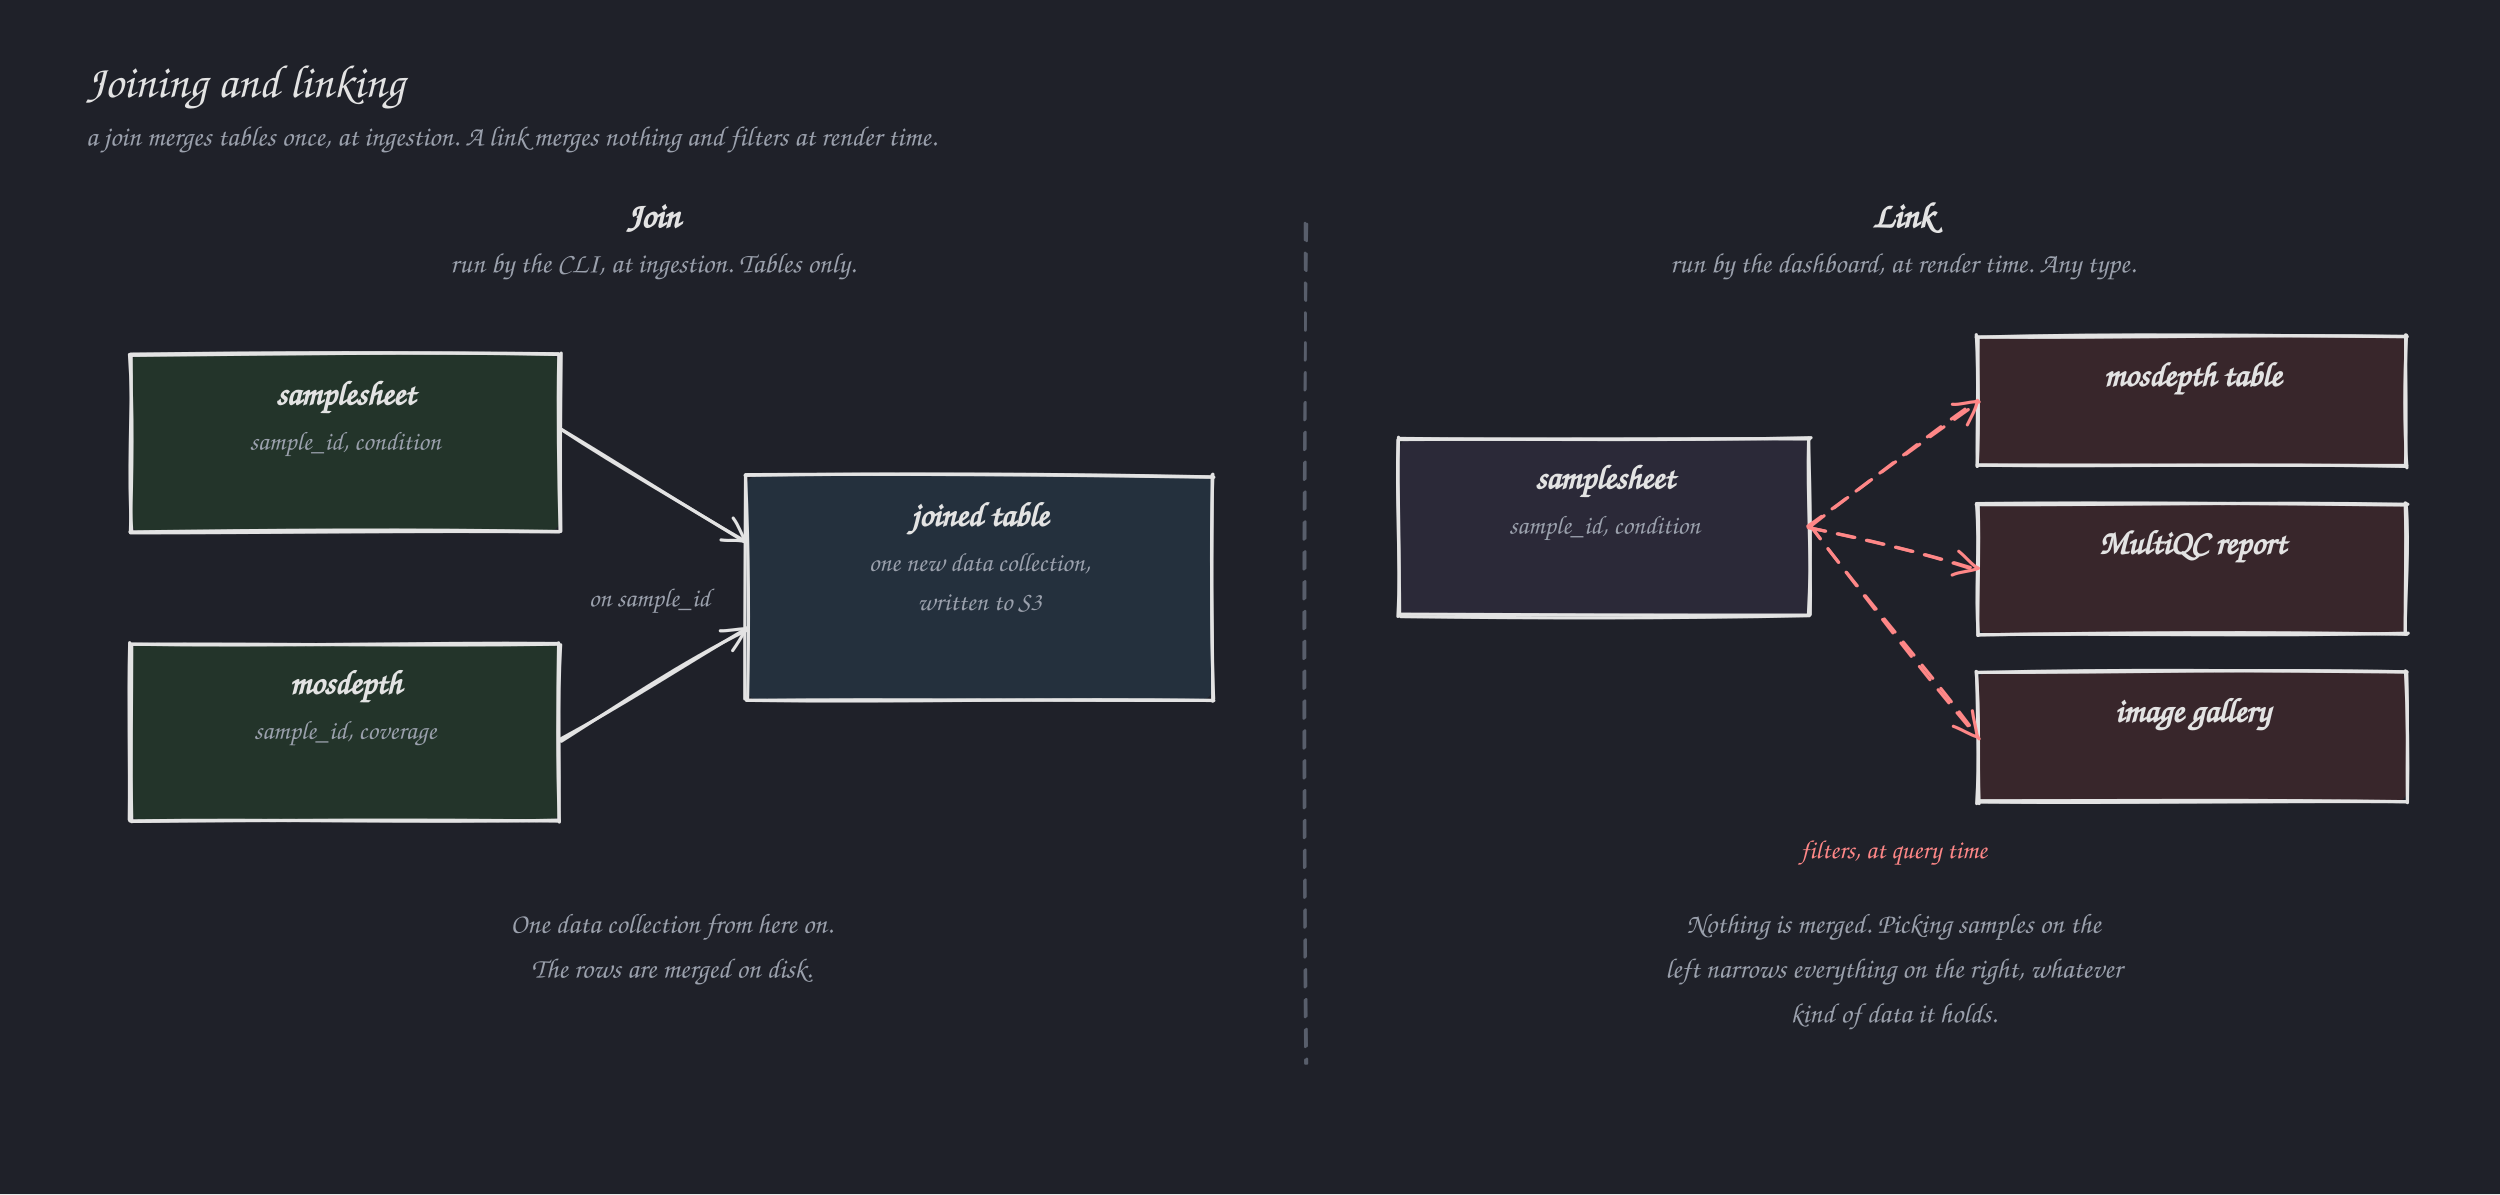
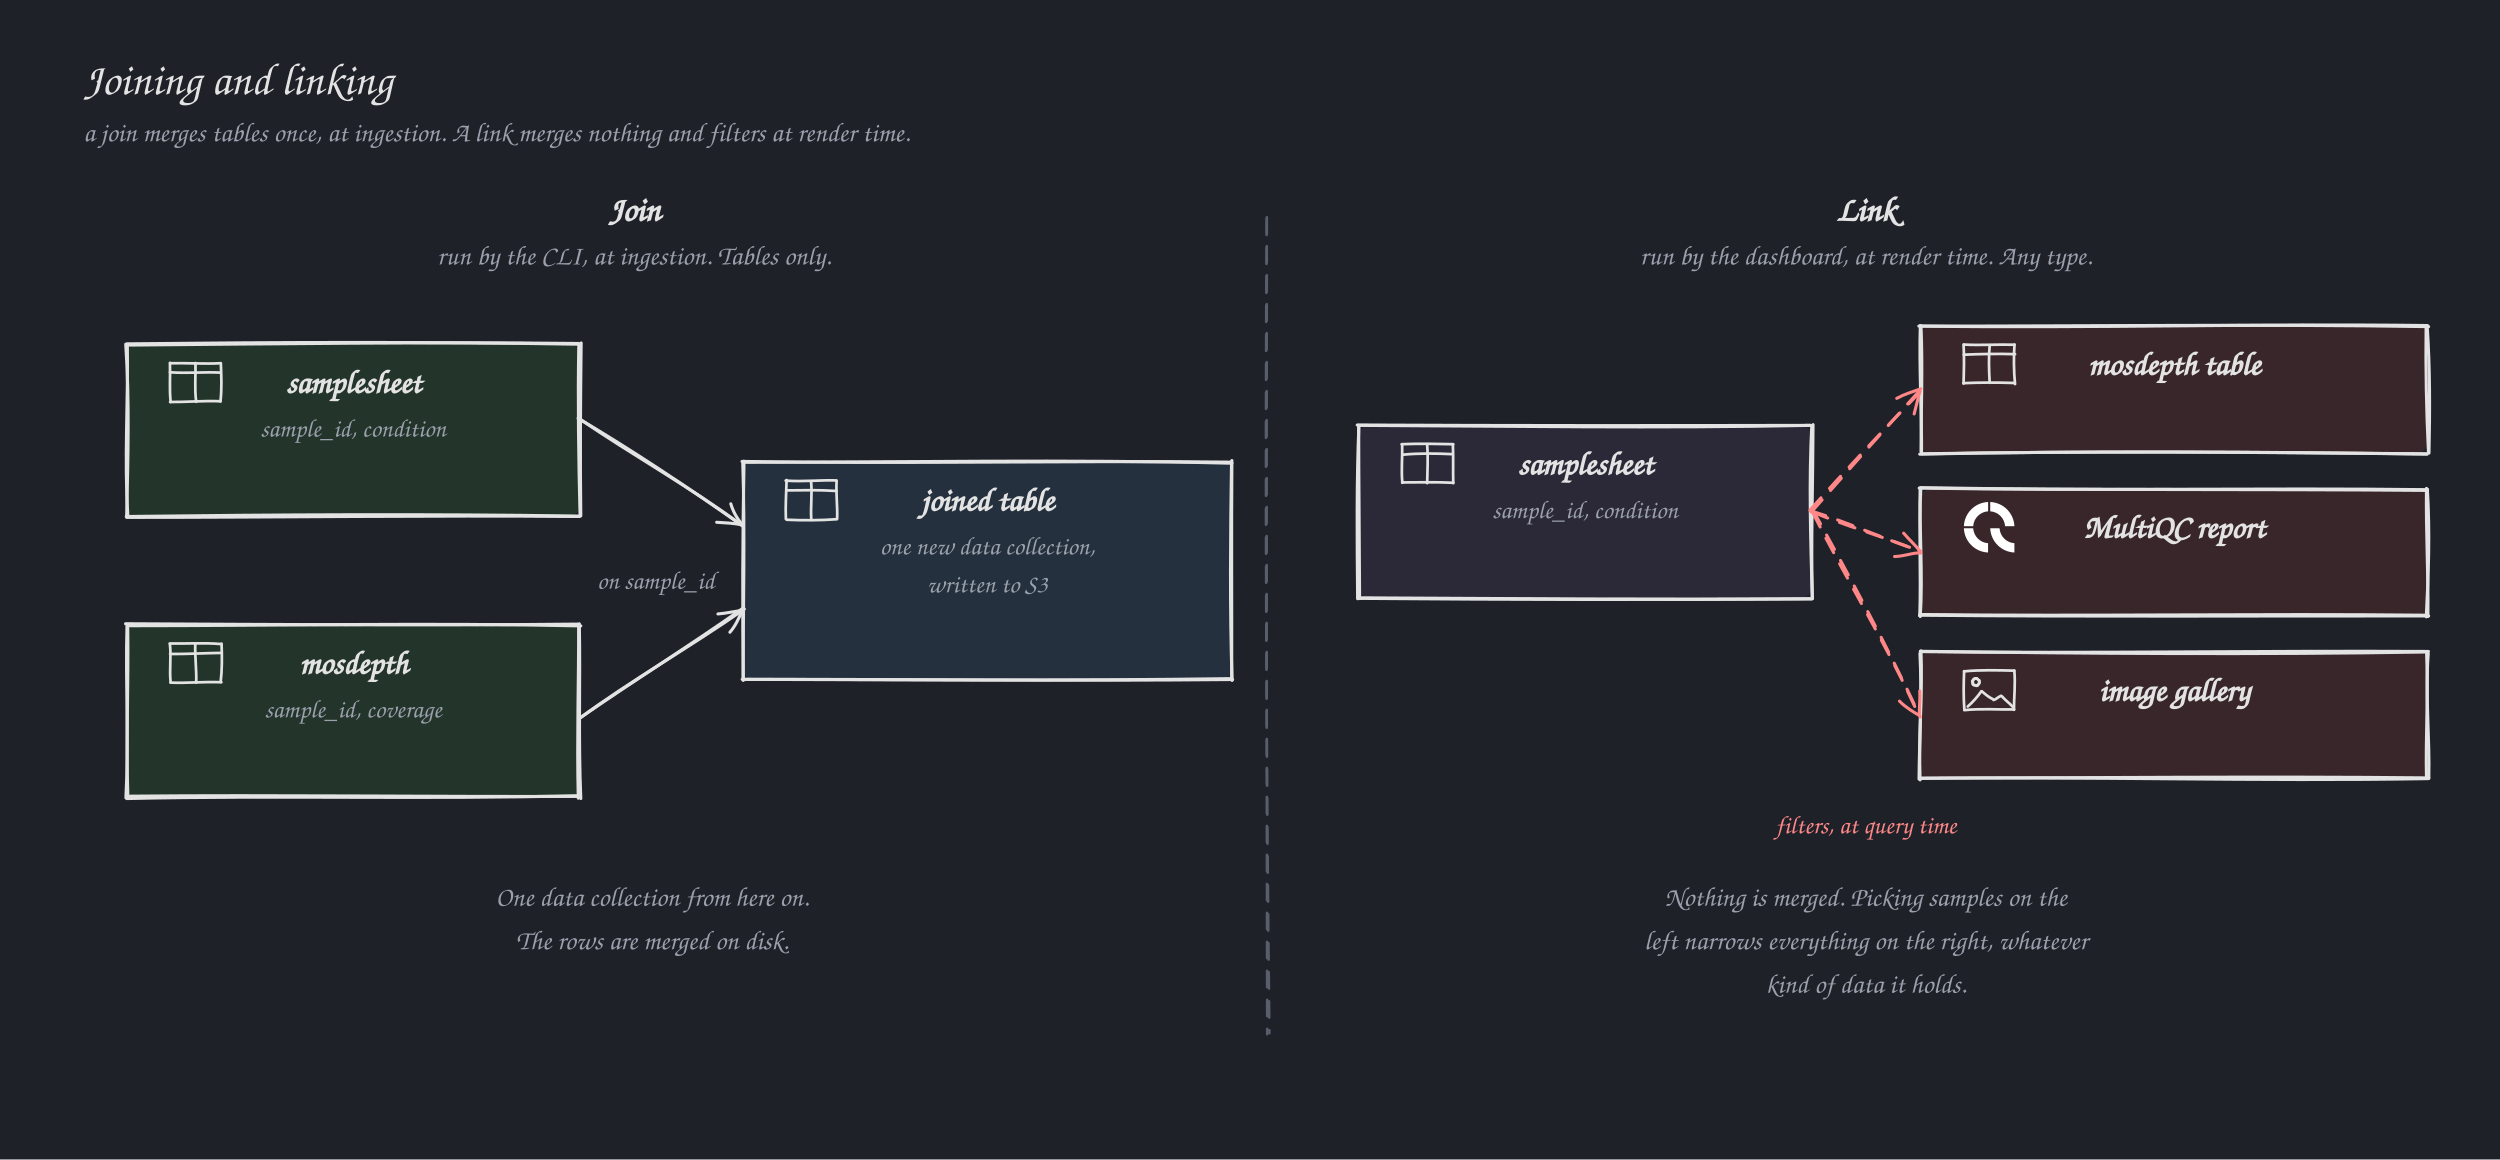
- <svg xmlns="http://www.w3.org/2000/svg" width="1340" height="640" viewBox="0 0 1340 640">
-   <rect width="1340" height="640" fill="#1f2129" />
+ <svg xmlns="http://www.w3.org/2000/svg" width="1380" height="640" viewBox="0 0 1380 640">
+   <rect width="1380" height="640" fill="#1f2129" />
  <text x="46.0" y="52.0" font-family="Virgil, Virgil GS, Excalifont, Comic Sans MS, Bradley Hand, cursive" font-size="25" fill="#e3e3e3" text-anchor="start" font-weight="normal">Joining and linking</text>
  <text x="46.0" y="78.0" font-family="Virgil, Virgil GS, Excalifont, Comic Sans MS, Bradley Hand, cursive" font-size="15" fill="#9aa0ac" text-anchor="start" font-weight="normal">a join merges tables once, at ingestion. A link merges nothing and filters at render time.</text>
  <text x="350.0" y="122.0" font-family="Virgil, Virgil GS, Excalifont, Comic Sans MS, Bradley Hand, cursive" font-size="19" fill="#e3e3e3" text-anchor="middle" font-weight="bold">Join</text>
  <text x="350.0" y="146.0" font-family="Virgil, Virgil GS, Excalifont, Comic Sans MS, Bradley Hand, cursive" font-size="15" fill="#9aa0ac" text-anchor="middle" font-weight="normal">run by the CLI, at ingestion. Tables only.</text>
-   <rect x="70.0" y="190.0" width="230.0" height="95.0" rx="6" fill="#23342a" />
-   <path d="M70.1,189.8 C146.1,188.9 223.8,188.6 299.3,190.0" fill="none" stroke="#e3e3e3" stroke-width="1.7" stroke-linecap="round" />
-   <path d="M69.9,190.5 C145.2,189.8 222.0,188.7 299.4,189.6" fill="none" stroke="#e3e3e3" stroke-width="1.7" stroke-linecap="round" />
-   <path d="M300.8,189.3 C300.4,223.1 300.2,253.0 300.6,284.7" fill="none" stroke="#e3e3e3" stroke-width="1.7" stroke-linecap="round" />
-   <path d="M299.5,190.1 C298.9,220.4 299.4,254.3 300.2,284.8" fill="none" stroke="#e3e3e3" stroke-width="1.7" stroke-linecap="round" />
-   <path d="M300.3,284.9 C223.5,283.6 145.3,284.1 69.7,285.1" fill="none" stroke="#e3e3e3" stroke-width="1.7" stroke-linecap="round" />
-   <path d="M299.6,285.1 C223.2,284.4 147.6,285.6 70.0,285.6" fill="none" stroke="#e3e3e3" stroke-width="1.7" stroke-linecap="round" />
+   <rect x="70.0" y="190.0" width="250.0" height="95.0" rx="6" fill="#23342a" />
+   <path d="M70.1,189.8 C152.8,188.9 237.1,188.6 319.3,190.0" fill="none" stroke="#e3e3e3" stroke-width="1.7" stroke-linecap="round" />
+   <path d="M69.9,190.5 C151.9,189.8 235.3,188.7 319.4,189.6" fill="none" stroke="#e3e3e3" stroke-width="1.7" stroke-linecap="round" />
+   <path d="M320.8,189.3 C320.4,223.1 320.2,253.0 320.6,284.7" fill="none" stroke="#e3e3e3" stroke-width="1.7" stroke-linecap="round" />
+   <path d="M319.5,190.1 C318.9,220.4 319.4,254.3 320.2,284.8" fill="none" stroke="#e3e3e3" stroke-width="1.7" stroke-linecap="round" />
+   <path d="M320.3,284.9 C236.8,283.6 151.9,284.1 69.7,285.1" fill="none" stroke="#e3e3e3" stroke-width="1.7" stroke-linecap="round" />
+   <path d="M319.6,285.1 C236.5,284.4 154.3,285.6 70.0,285.6" fill="none" stroke="#e3e3e3" stroke-width="1.7" stroke-linecap="round" />
  <path d="M69.9,285.4 C70.7,252.7 71.5,220.4 69.4,190.0" fill="none" stroke="#e3e3e3" stroke-width="1.7" stroke-linecap="round" />
  <path d="M70.6,284.7 C68.5,253.9 70.8,221.9 70.3,190.2" fill="none" stroke="#e3e3e3" stroke-width="1.7" stroke-linecap="round" />
-   <text x="185.0" y="217.0" font-family="Virgil, Virgil GS, Excalifont, Comic Sans MS, Bradley Hand, cursive" font-size="18" fill="#e3e3e3" text-anchor="middle" font-weight="bold">samplesheet</text>
-   <text x="185.0" y="241.0" font-family="Virgil, Virgil GS, Excalifont, Comic Sans MS, Bradley Hand, cursive" font-size="14" fill="#9aa0ac" text-anchor="middle" font-weight="normal">sample_id, condition</text>
-   <rect x="70.0" y="345.0" width="230.0" height="95.0" rx="6" fill="#23342a" />
-   <path d="M70.0,345.3 C146.9,344.9 224.4,346.4 299.3,345.3" fill="none" stroke="#e3e3e3" stroke-width="1.7" stroke-linecap="round" />
-   <path d="M69.8,345.3 C147.1,346.6 224.4,344.3 299.2,344.9" fill="none" stroke="#e3e3e3" stroke-width="1.7" stroke-linecap="round" />
-   <path d="M299.4,344.6 C298.9,375.4 298.6,409.2 299.8,440.6" fill="none" stroke="#e3e3e3" stroke-width="1.7" stroke-linecap="round" />
-   <path d="M300.5,345.6 C298.7,376.5 300.2,409.6 299.6,439.9" fill="none" stroke="#e3e3e3" stroke-width="1.7" stroke-linecap="round" />
-   <path d="M299.5,439.6 C222.9,441.2 148.1,438.9 69.6,440.0" fill="none" stroke="#e3e3e3" stroke-width="1.7" stroke-linecap="round" />
-   <path d="M299.8,440.1 C223.6,439.2 145.1,439.7 70.7,440.3" fill="none" stroke="#e3e3e3" stroke-width="1.7" stroke-linecap="round" />
-   <path d="M70.6,440.4 C70.0,408.7 70.6,375.2 70.6,345.5" fill="none" stroke="#e3e3e3" stroke-width="1.7" stroke-linecap="round" />
-   <path d="M69.3,439.3 C69.7,408.0 68.7,377.1 69.5,344.5" fill="none" stroke="#e3e3e3" stroke-width="1.7" stroke-linecap="round" />
-   <text x="185.0" y="372.0" font-family="Virgil, Virgil GS, Excalifont, Comic Sans MS, Bradley Hand, cursive" font-size="18" fill="#e3e3e3" text-anchor="middle" font-weight="bold">mosdepth</text>
-   <text x="185.0" y="396.0" font-family="Virgil, Virgil GS, Excalifont, Comic Sans MS, Bradley Hand, cursive" font-size="14" fill="#9aa0ac" text-anchor="middle" font-weight="normal">sample_id, coverage</text>
-   <rect x="400.0" y="255.0" width="250.0" height="120.0" rx="6" fill="#24303d" />
-   <path d="M399.4,254.8 C482.8,253.6 565.1,253.9 649.2,255.6" fill="none" stroke="#e3e3e3" stroke-width="1.7" stroke-linecap="round" />
-   <path d="M399.8,254.4 C483.7,253.9 565.9,254.5 650.6,255.8" fill="none" stroke="#e3e3e3" stroke-width="1.7" stroke-linecap="round" />
-   <path d="M649.7,254.6 C649.9,294.9 648.7,333.7 650.5,374.5" fill="none" stroke="#e3e3e3" stroke-width="1.7" stroke-linecap="round" />
-   <path d="M650.1,254.2 C648.5,296.4 650.1,333.9 650.0,375.8" fill="none" stroke="#e3e3e3" stroke-width="1.7" stroke-linecap="round" />
-   <path d="M649.5,375.4 C567.8,375.6 482.6,374.6 400.1,375.4" fill="none" stroke="#e3e3e3" stroke-width="1.7" stroke-linecap="round" />
-   <path d="M650.6,375.5 C566.1,374.1 484.3,376.6 400.5,375.4" fill="none" stroke="#e3e3e3" stroke-width="1.7" stroke-linecap="round" />
-   <path d="M399.2,374.6 C399.1,335.1 399.5,293.5 399.6,255.3" fill="none" stroke="#e3e3e3" stroke-width="1.7" stroke-linecap="round" />
-   <path d="M400.7,374.8 C401.5,334.8 401.4,296.6 399.6,254.6" fill="none" stroke="#e3e3e3" stroke-width="1.7" stroke-linecap="round" />
-   <text x="525.0" y="282.0" font-family="Virgil, Virgil GS, Excalifont, Comic Sans MS, Bradley Hand, cursive" font-size="18" fill="#e3e3e3" text-anchor="middle" font-weight="bold">joined table</text>
-   <text x="525.0" y="306.0" font-family="Virgil, Virgil GS, Excalifont, Comic Sans MS, Bradley Hand, cursive" font-size="14" fill="#9aa0ac" text-anchor="middle" font-weight="normal">one new data collection,</text>
-   <text x="525.0" y="327.0" font-family="Virgil, Virgil GS, Excalifont, Comic Sans MS, Bradley Hand, cursive" font-size="14" fill="#9aa0ac" text-anchor="middle" font-weight="normal">written to S3</text>
-   <path d="M300.7,230.0 C332.1,248.8 367.2,271.6 400.3,290.6" fill="none" stroke="#e3e3e3" stroke-width="1.7" stroke-linecap="round" />
-   <path d="M300.5,230.0 C331.7,250.6 368.3,271.1 399.4,290.6" fill="none" stroke="#e3e3e3" stroke-width="1.7" stroke-linecap="round" />
-   <path d="M399.9,290.4 C397.3,286.6 396.1,281.8 393.0,277.7" fill="none" stroke="#e3e3e3" stroke-width="1.7" stroke-linecap="round" />
-   <path d="M399.6,290.3 C394.6,289.1 391.5,290.1 386.5,289.4" fill="none" stroke="#e3e3e3" stroke-width="1.7" stroke-linecap="round" />
-   <path d="M300.9,397.3 C332.7,377.2 365.2,355.1 400.1,337.9" fill="none" stroke="#e3e3e3" stroke-width="1.7" stroke-linecap="round" />
-   <path d="M299.5,396.6 C333.1,378.5 368.0,355.8 399.5,337.2" fill="none" stroke="#e3e3e3" stroke-width="1.7" stroke-linecap="round" />
-   <path d="M399.9,337.0 C394.9,337.1 389.9,338.3 386.1,338.1" fill="none" stroke="#e3e3e3" stroke-width="1.7" stroke-linecap="round" />
-   <path d="M400.0,336.5 C397.4,341.8 395.2,345.1 392.7,348.7" fill="none" stroke="#e3e3e3" stroke-width="1.7" stroke-linecap="round" />
-   <text x="348.0" y="325.0" font-family="Virgil, Virgil GS, Excalifont, Comic Sans MS, Bradley Hand, cursive" font-size="14" fill="#9aa0ac" text-anchor="middle" font-weight="normal">on sample_id</text>
+   <path d="M94.0,200.5 C103.4,200.3 113.1,201.0 121.7,200.5" fill="none" stroke="#e3e3e3" stroke-width="1.5" stroke-linecap="round" />
+   <path d="M121.9,200.5 C122.2,208.1 122.5,214.2 121.7,221.6" fill="none" stroke="#e3e3e3" stroke-width="1.5" stroke-linecap="round" />
+   <path d="M121.7,221.5 C112.2,221.1 102.7,222.0 93.9,221.9" fill="none" stroke="#e3e3e3" stroke-width="1.5" stroke-linecap="round" />
+   <path d="M94.2,221.9 C93.4,214.5 94.1,208.0 93.8,200.3" fill="none" stroke="#e3e3e3" stroke-width="1.5" stroke-linecap="round" />
+   <path d="M93.8,205.5 C103.1,206.2 113.3,205.2 121.8,205.7" fill="none" stroke="#e3e3e3" stroke-width="1.5" stroke-linecap="round" />
+   <path d="M107.9,200.4 C108.1,207.1 107.3,214.4 108.3,221.8" fill="none" stroke="#e3e3e3" stroke-width="1.5" stroke-linecap="round" />
+   <text x="195.0" y="217.0" font-family="Virgil, Virgil GS, Excalifont, Comic Sans MS, Bradley Hand, cursive" font-size="18" fill="#e3e3e3" text-anchor="middle" font-weight="bold">samplesheet</text>
+   <text x="195.0" y="241.0" font-family="Virgil, Virgil GS, Excalifont, Comic Sans MS, Bradley Hand, cursive" font-size="14" fill="#9aa0ac" text-anchor="middle" font-weight="normal">sample_id, condition</text>
+   <rect x="70.0" y="345.0" width="250.0" height="95.0" rx="6" fill="#23342a" />
+   <path d="M70.6,345.4 C153.4,345.4 237.2,343.6 320.6,345.5" fill="none" stroke="#e3e3e3" stroke-width="1.7" stroke-linecap="round" />
+   <path d="M69.3,344.3 C153.0,344.7 235.4,345.4 319.5,344.5" fill="none" stroke="#e3e3e3" stroke-width="1.7" stroke-linecap="round" />
+   <path d="M319.4,344.8 C319.5,375.2 318.4,407.2 319.2,440.6" fill="none" stroke="#e3e3e3" stroke-width="1.7" stroke-linecap="round" />
+   <path d="M319.8,344.4 C320.4,375.5 319.2,407.8 320.6,440.8" fill="none" stroke="#e3e3e3" stroke-width="1.7" stroke-linecap="round" />
+   <path d="M319.7,439.6 C236.6,439.9 152.0,438.7 70.5,439.5" fill="none" stroke="#e3e3e3" stroke-width="1.7" stroke-linecap="round" />
+   <path d="M320.1,439.2 C235.1,441.4 153.4,438.9 70.0,440.8" fill="none" stroke="#e3e3e3" stroke-width="1.7" stroke-linecap="round" />
+   <path d="M69.5,440.4 C71.2,409.0 69.2,376.2 70.1,345.4" fill="none" stroke="#e3e3e3" stroke-width="1.7" stroke-linecap="round" />
+   <path d="M70.6,440.5 C69.5,407.4 71.0,378.2 70.5,345.4" fill="none" stroke="#e3e3e3" stroke-width="1.7" stroke-linecap="round" />
+   <path d="M93.7,355.2 C103.0,355.4 112.5,354.7 121.8,355.5" fill="none" stroke="#e3e3e3" stroke-width="1.5" stroke-linecap="round" />
+   <path d="M122.3,355.3 C122.6,362.4 122.6,370.2 121.8,376.4" fill="none" stroke="#e3e3e3" stroke-width="1.5" stroke-linecap="round" />
+   <path d="M122.2,376.6 C112.2,376.2 103.5,377.2 94.1,376.8" fill="none" stroke="#e3e3e3" stroke-width="1.5" stroke-linecap="round" />
+   <path d="M94.2,376.6 C93.4,369.8 94.6,362.8 93.8,355.6" fill="none" stroke="#e3e3e3" stroke-width="1.5" stroke-linecap="round" />
+   <path d="M93.9,361.0 C103.1,361.1 113.3,360.5 122.2,360.4" fill="none" stroke="#e3e3e3" stroke-width="1.5" stroke-linecap="round" />
+   <path d="M107.8,355.6 C107.5,362.0 108.6,370.0 108.3,376.8" fill="none" stroke="#e3e3e3" stroke-width="1.5" stroke-linecap="round" />
+   <text x="195.0" y="372.0" font-family="Virgil, Virgil GS, Excalifont, Comic Sans MS, Bradley Hand, cursive" font-size="18" fill="#e3e3e3" text-anchor="middle" font-weight="bold">mosdepth</text>
+   <text x="195.0" y="396.0" font-family="Virgil, Virgil GS, Excalifont, Comic Sans MS, Bradley Hand, cursive" font-size="14" fill="#9aa0ac" text-anchor="middle" font-weight="normal">sample_id, coverage</text>
+   <rect x="410.0" y="255.0" width="270.0" height="120.0" rx="6" fill="#24303d" />
+   <path d="M410.8,255.2 C499.5,255.2 588.8,253.4 680.0,255.7" fill="none" stroke="#e3e3e3" stroke-width="1.7" stroke-linecap="round" />
+   <path d="M409.6,254.7 C499.8,256.2 591.0,254.1 679.6,255.1" fill="none" stroke="#e3e3e3" stroke-width="1.7" stroke-linecap="round" />
+   <path d="M679.8,254.9 C679.2,294.7 678.8,336.3 680.1,375.6" fill="none" stroke="#e3e3e3" stroke-width="1.7" stroke-linecap="round" />
+   <path d="M680.0,254.2 C679.7,296.3 680.0,335.1 679.9,374.5" fill="none" stroke="#e3e3e3" stroke-width="1.7" stroke-linecap="round" />
+   <path d="M680.4,375.1 C588.4,376.0 499.0,374.9 409.7,375.0" fill="none" stroke="#e3e3e3" stroke-width="1.7" stroke-linecap="round" />
+   <path d="M679.6,374.6 C590.2,375.9 498.7,375.2 410.4,375.0" fill="none" stroke="#e3e3e3" stroke-width="1.7" stroke-linecap="round" />
+   <path d="M410.2,375.0 C410.2,335.8 411.3,294.8 410.0,255.3" fill="none" stroke="#e3e3e3" stroke-width="1.7" stroke-linecap="round" />
+   <path d="M410.3,375.6 C409.8,335.1 409.9,296.4 410.7,254.6" fill="none" stroke="#e3e3e3" stroke-width="1.7" stroke-linecap="round" />
+   <path d="M433.7,265.3 C443.4,266.0 453.1,264.9 461.7,265.2" fill="none" stroke="#e3e3e3" stroke-width="1.5" stroke-linecap="round" />
+   <path d="M461.8,265.5 C461.4,272.7 462.4,280.1 462.1,286.4" fill="none" stroke="#e3e3e3" stroke-width="1.5" stroke-linecap="round" />
+   <path d="M461.9,286.6 C453.2,287.3 442.9,287.3 434.3,286.9" fill="none" stroke="#e3e3e3" stroke-width="1.5" stroke-linecap="round" />
+   <path d="M433.8,286.5 C433.5,279.5 434.0,272.2 434.2,265.0" fill="none" stroke="#e3e3e3" stroke-width="1.5" stroke-linecap="round" />
+   <path d="M434.1,270.7 C443.4,270.6 452.0,270.4 461.7,271.0" fill="none" stroke="#e3e3e3" stroke-width="1.5" stroke-linecap="round" />
+   <path d="M447.7,265.6 C448.4,273.1 447.4,279.2 447.8,286.4" fill="none" stroke="#e3e3e3" stroke-width="1.5" stroke-linecap="round" />
+   <text x="545.0" y="282.0" font-family="Virgil, Virgil GS, Excalifont, Comic Sans MS, Bradley Hand, cursive" font-size="18" fill="#e3e3e3" text-anchor="middle" font-weight="bold">joined table</text>
+   <text x="545.0" y="306.0" font-family="Virgil, Virgil GS, Excalifont, Comic Sans MS, Bradley Hand, cursive" font-size="14" fill="#9aa0ac" text-anchor="middle" font-weight="normal">one new data collection,</text>
+   <text x="545.0" y="327.0" font-family="Virgil, Virgil GS, Excalifont, Comic Sans MS, Bradley Hand, cursive" font-size="14" fill="#9aa0ac" text-anchor="middle" font-weight="normal">written to S3</text>
+   <path d="M319.3,230.8 C349.7,251.6 381.3,269.0 410.1,290.4" fill="none" stroke="#e3e3e3" stroke-width="1.7" stroke-linecap="round" />
+   <path d="M319.1,230.9 C348.4,248.2 380.8,269.7 410.3,290.6" fill="none" stroke="#e3e3e3" stroke-width="1.7" stroke-linecap="round" />
+   <path d="M410.0,289.8 C407.0,286.6 404.7,282.5 403.4,278.1" fill="none" stroke="#e3e3e3" stroke-width="1.7" stroke-linecap="round" />
+   <path d="M409.6,289.7 C404.9,288.8 400.8,288.6 395.6,288.3" fill="none" stroke="#e3e3e3" stroke-width="1.7" stroke-linecap="round" />
+   <path d="M320.0,396.4 C349.2,376.2 381.0,356.2 409.7,336.0" fill="none" stroke="#e3e3e3" stroke-width="1.7" stroke-linecap="round" />
+   <path d="M319.4,396.9 C349.0,375.1 380.9,357.2 410.9,336.2" fill="none" stroke="#e3e3e3" stroke-width="1.7" stroke-linecap="round" />
+   <path d="M409.9,337.0 C406.0,337.3 400.7,338.6 396.3,338.9" fill="none" stroke="#e3e3e3" stroke-width="1.7" stroke-linecap="round" />
+   <path d="M409.9,336.8 C407.5,341.8 406.0,345.5 402.9,349.0" fill="none" stroke="#e3e3e3" stroke-width="1.7" stroke-linecap="round" />
+   <text x="362.0" y="325.0" font-family="Virgil, Virgil GS, Excalifont, Comic Sans MS, Bradley Hand, cursive" font-size="14" fill="#9aa0ac" text-anchor="middle" font-weight="normal">on sample_id</text>
  <text x="360.0" y="500.0" font-family="Virgil, Virgil GS, Excalifont, Comic Sans MS, Bradley Hand, cursive" font-size="15" fill="#9aa0ac" text-anchor="middle" font-weight="normal">One data collection from here on.</text>
  <text x="360.0" y="524.0" font-family="Virgil, Virgil GS, Excalifont, Comic Sans MS, Bradley Hand, cursive" font-size="15" fill="#9aa0ac" text-anchor="middle" font-weight="normal">The rows are merged on disk.</text>
-   <path d="M700.5,120.1 C698.0,271.2 698.7,419.9 699.7,570.0" fill="none" stroke="#585e6b" stroke-width="1.4" stroke-linecap="round" stroke-dasharray="9 7" />
-   <path d="M699.5,119.6 C700.2,271.1 698.4,420.2 700.5,570.0" fill="none" stroke="#585e6b" stroke-width="1.4" stroke-linecap="round" stroke-dasharray="9 7" />
-   <text x="1020.0" y="122.0" font-family="Virgil, Virgil GS, Excalifont, Comic Sans MS, Bradley Hand, cursive" font-size="19" fill="#e3e3e3" text-anchor="middle" font-weight="bold">Link</text>
-   <text x="1020.0" y="146.0" font-family="Virgil, Virgil GS, Excalifont, Comic Sans MS, Bradley Hand, cursive" font-size="15" fill="#9aa0ac" text-anchor="middle" font-weight="normal">run by the dashboard, at render time. Any type.</text>
-   <rect x="750.0" y="235.0" width="220.0" height="95.0" rx="6" fill="#2b2938" />
-   <path d="M750.2,235.0 C823.5,235.8 898.0,234.8 970.0,235.3" fill="none" stroke="#e3e3e3" stroke-width="1.7" stroke-linecap="round" />
-   <path d="M750.3,235.6 C823.2,235.1 896.6,236.4 970.7,234.6" fill="none" stroke="#e3e3e3" stroke-width="1.7" stroke-linecap="round" />
-   <path d="M969.4,234.9 C970.2,268.1 971.1,297.2 969.3,329.6" fill="none" stroke="#e3e3e3" stroke-width="1.7" stroke-linecap="round" />
-   <path d="M969.4,235.3 C968.6,267.2 970.9,299.6 970.3,329.4" fill="none" stroke="#e3e3e3" stroke-width="1.7" stroke-linecap="round" />
-   <path d="M969.8,330.0 C897.9,331.5 822.4,331.4 750.8,330.5" fill="none" stroke="#e3e3e3" stroke-width="1.7" stroke-linecap="round" />
-   <path d="M969.5,329.7 C895.6,329.8 823.4,329.5 750.4,329.2" fill="none" stroke="#e3e3e3" stroke-width="1.7" stroke-linecap="round" />
-   <path d="M750.2,330.0 C750.2,298.1 748.5,266.1 749.3,235.8" fill="none" stroke="#e3e3e3" stroke-width="1.7" stroke-linecap="round" />
-   <path d="M749.3,330.4 C750.9,299.8 748.7,265.9 749.6,234.4" fill="none" stroke="#e3e3e3" stroke-width="1.7" stroke-linecap="round" />
-   <text x="860.0" y="262.0" font-family="Virgil, Virgil GS, Excalifont, Comic Sans MS, Bradley Hand, cursive" font-size="18" fill="#e3e3e3" text-anchor="middle" font-weight="bold">samplesheet</text>
-   <text x="860.0" y="286.0" font-family="Virgil, Virgil GS, Excalifont, Comic Sans MS, Bradley Hand, cursive" font-size="14" fill="#9aa0ac" text-anchor="middle" font-weight="normal">sample_id, condition</text>
-   <rect x="1060.0" y="180.0" width="230.0" height="70.0" rx="6" fill="#38262b" />
-   <path d="M1059.4,180.7 C1136.4,181.3 1214.4,179.2 1290.1,180.3" fill="none" stroke="#e3e3e3" stroke-width="1.7" stroke-linecap="round" />
-   <path d="M1059.3,180.7 C1135.4,178.6 1213.9,179.8 1290.2,180.5" fill="none" stroke="#e3e3e3" stroke-width="1.7" stroke-linecap="round" />
-   <path d="M1289.9,179.7 C1288.7,204.5 1288.6,227.8 1290.1,250.7" fill="none" stroke="#e3e3e3" stroke-width="1.7" stroke-linecap="round" />
-   <path d="M1289.4,179.5 C1289.3,202.1 1290.1,225.8 1289.3,249.5" fill="none" stroke="#e3e3e3" stroke-width="1.7" stroke-linecap="round" />
-   <path d="M1290.0,249.5 C1212.7,249.4 1137.5,249.3 1059.8,249.2" fill="none" stroke="#e3e3e3" stroke-width="1.7" stroke-linecap="round" />
-   <path d="M1289.5,250.0 C1212.5,248.4 1137.4,250.2 1060.7,249.4" fill="none" stroke="#e3e3e3" stroke-width="1.7" stroke-linecap="round" />
-   <path d="M1059.8,250.0 C1061.0,226.4 1060.0,204.4 1060.3,180.8" fill="none" stroke="#e3e3e3" stroke-width="1.7" stroke-linecap="round" />
-   <path d="M1059.8,249.8 C1059.5,227.7 1060.7,203.8 1059.3,179.4" fill="none" stroke="#e3e3e3" stroke-width="1.7" stroke-linecap="round" />
-   <text x="1175.0" y="207.0" font-family="Virgil, Virgil GS, Excalifont, Comic Sans MS, Bradley Hand, cursive" font-size="18" fill="#e3e3e3" text-anchor="middle" font-weight="bold">mosdepth table</text>
-   <rect x="1060.0" y="270.0" width="230.0" height="70.0" rx="6" fill="#38262b" />
-   <path d="M1059.3,270.5 C1135.3,270.8 1212.6,268.9 1290.6,270.3" fill="none" stroke="#e3e3e3" stroke-width="1.7" stroke-linecap="round" />
-   <path d="M1059.5,269.9 C1136.0,269.2 1212.7,269.9 1289.6,270.7" fill="none" stroke="#e3e3e3" stroke-width="1.7" stroke-linecap="round" />
-   <path d="M1289.7,269.8 C1291.5,293.5 1289.2,318.2 1289.2,339.8" fill="none" stroke="#e3e3e3" stroke-width="1.7" stroke-linecap="round" />
-   <path d="M1289.2,269.6 C1289.9,293.3 1289.0,316.7 1289.3,339.8" fill="none" stroke="#e3e3e3" stroke-width="1.7" stroke-linecap="round" />
-   <path d="M1290.1,340.0 C1211.9,338.5 1136.0,339.1 1060.4,340.3" fill="none" stroke="#e3e3e3" stroke-width="1.7" stroke-linecap="round" />
-   <path d="M1290.8,339.4 C1214.0,341.2 1136.3,339.4 1060.4,340.2" fill="none" stroke="#e3e3e3" stroke-width="1.7" stroke-linecap="round" />
-   <path d="M1060.4,340.5 C1058.5,317.7 1061.3,293.7 1059.4,270.0" fill="none" stroke="#e3e3e3" stroke-width="1.7" stroke-linecap="round" />
-   <path d="M1060.1,340.6 C1060.0,317.7 1061.0,294.4 1060.3,270.3" fill="none" stroke="#e3e3e3" stroke-width="1.7" stroke-linecap="round" />
-   <text x="1175.0" y="297.0" font-family="Virgil, Virgil GS, Excalifont, Comic Sans MS, Bradley Hand, cursive" font-size="18" fill="#e3e3e3" text-anchor="middle" font-weight="bold">MultiQC report</text>
-   <rect x="1060.0" y="360.0" width="230.0" height="70.0" rx="6" fill="#38262b" />
-   <path d="M1059.4,360.5 C1135.8,358.5 1212.2,359.6 1290.1,360.2" fill="none" stroke="#e3e3e3" stroke-width="1.7" stroke-linecap="round" />
-   <path d="M1060.5,360.4 C1137.1,360.6 1213.3,358.4 1290.0,360.1" fill="none" stroke="#e3e3e3" stroke-width="1.7" stroke-linecap="round" />
-   <path d="M1289.3,359.6 C1290.5,381.9 1290.8,405.9 1290.4,429.5" fill="none" stroke="#e3e3e3" stroke-width="1.7" stroke-linecap="round" />
-   <path d="M1290.0,360.3 C1290.8,384.9 1290.0,406.3 1290.4,430.2" fill="none" stroke="#e3e3e3" stroke-width="1.7" stroke-linecap="round" />
-   <path d="M1290.4,429.7 C1213.8,428.6 1135.5,429.2 1060.1,429.2" fill="none" stroke="#e3e3e3" stroke-width="1.7" stroke-linecap="round" />
-   <path d="M1290.3,429.7 C1211.9,429.3 1137.2,430.6 1060.0,429.9" fill="none" stroke="#e3e3e3" stroke-width="1.7" stroke-linecap="round" />
-   <path d="M1060.8,430.7 C1059.9,405.4 1061.3,382.4 1059.2,359.9" fill="none" stroke="#e3e3e3" stroke-width="1.7" stroke-linecap="round" />
-   <path d="M1059.5,430.7 C1061.0,408.2 1059.8,382.6 1059.5,360.1" fill="none" stroke="#e3e3e3" stroke-width="1.7" stroke-linecap="round" />
-   <text x="1175.0" y="387.0" font-family="Virgil, Virgil GS, Excalifont, Comic Sans MS, Bradley Hand, cursive" font-size="18" fill="#e3e3e3" text-anchor="middle" font-weight="bold">image gallery</text>
-   <path d="M970.6,282.0 C998.6,259.8 1031.8,235.9 1060.8,215.4" fill="none" stroke="#ff8787" stroke-width="1.7" stroke-linecap="round" stroke-dasharray="9 7" />
-   <path d="M969.0,282.0 C998.9,261.3 1029.9,235.4 1059.9,214.6" fill="none" stroke="#ff8787" stroke-width="1.7" stroke-linecap="round" stroke-dasharray="9 7" />
-   <path d="M1059.5,215.3 C1054.7,215.4 1050.4,217.1 1046.5,216.7" fill="none" stroke="#ff8787" stroke-width="1.7" stroke-linecap="round" />
-   <path d="M1059.9,214.9 C1058.9,219.6 1056.8,223.0 1054.5,227.7" fill="none" stroke="#ff8787" stroke-width="1.7" stroke-linecap="round" />
-   <path d="M969.2,282.7 C999.4,289.4 1029.1,295.5 1059.6,305.9" fill="none" stroke="#ff8787" stroke-width="1.7" stroke-linecap="round" stroke-dasharray="9 7" />
-   <path d="M969.7,282.9 C999.0,288.7 1030.0,296.1 1060.8,305.6" fill="none" stroke="#ff8787" stroke-width="1.7" stroke-linecap="round" stroke-dasharray="9 7" />
-   <path d="M1060.2,304.5 C1056.8,302.7 1054.0,298.8 1049.9,295.5" fill="none" stroke="#ff8787" stroke-width="1.7" stroke-linecap="round" />
-   <path d="M1060.4,304.6 C1056.0,306.4 1050.5,306.3 1046.4,308.2" fill="none" stroke="#ff8787" stroke-width="1.7" stroke-linecap="round" />
-   <path d="M970.3,281.6 C999.2,320.6 1031.9,356.4 1060.1,394.8" fill="none" stroke="#ff8787" stroke-width="1.7" stroke-linecap="round" stroke-dasharray="9 7" />
-   <path d="M970.0,281.4 C998.7,318.3 1028.8,359.0 1060.8,396.0" fill="none" stroke="#ff8787" stroke-width="1.7" stroke-linecap="round" stroke-dasharray="9 7" />
-   <path d="M1059.8,394.6 C1059.0,389.7 1057.7,385.0 1057.2,381.0" fill="none" stroke="#ff8787" stroke-width="1.7" stroke-linecap="round" />
-   <path d="M1059.9,395.0 C1055.9,393.9 1051.9,391.1 1047.0,389.3" fill="none" stroke="#ff8787" stroke-width="1.7" stroke-linecap="round" />
-   <text x="1015.0" y="460.0" font-family="Virgil, Virgil GS, Excalifont, Comic Sans MS, Bradley Hand, cursive" font-size="14" fill="#ff8787" text-anchor="middle" font-weight="normal">filters, at query time</text>
-   <text x="1015.0" y="500.0" font-family="Virgil, Virgil GS, Excalifont, Comic Sans MS, Bradley Hand, cursive" font-size="15" fill="#9aa0ac" text-anchor="middle" font-weight="normal">Nothing is merged. Picking samples on the</text>
-   <text x="1015.0" y="524.0" font-family="Virgil, Virgil GS, Excalifont, Comic Sans MS, Bradley Hand, cursive" font-size="15" fill="#9aa0ac" text-anchor="middle" font-weight="normal">left narrows everything on the right, whatever</text>
-   <text x="1015.0" y="548.0" font-family="Virgil, Virgil GS, Excalifont, Comic Sans MS, Bradley Hand, cursive" font-size="15" fill="#9aa0ac" text-anchor="middle" font-weight="normal">kind of data it holds.</text>
+   <path d="M699.2,120.7 C698.3,271.0 699.0,418.7 700.7,570.3" fill="none" stroke="#585e6b" stroke-width="1.4" stroke-linecap="round" stroke-dasharray="9 7" />
+   <path d="M699.3,119.9 C699.1,269.0 699.2,419.8 699.5,570.9" fill="none" stroke="#585e6b" stroke-width="1.4" stroke-linecap="round" stroke-dasharray="9 7" />
+   <text x="1030.0" y="122.0" font-family="Virgil, Virgil GS, Excalifont, Comic Sans MS, Bradley Hand, cursive" font-size="19" fill="#e3e3e3" text-anchor="middle" font-weight="bold">Link</text>
+   <text x="1030.0" y="146.0" font-family="Virgil, Virgil GS, Excalifont, Comic Sans MS, Bradley Hand, cursive" font-size="15" fill="#9aa0ac" text-anchor="middle" font-weight="normal">run by the dashboard, at render time. Any type.</text>
+   <rect x="750.0" y="235.0" width="250.0" height="95.0" rx="6" fill="#2b2938" />
+   <path d="M749.7,234.8 C834.8,235.2 915.8,236.5 999.2,234.8" fill="none" stroke="#e3e3e3" stroke-width="1.7" stroke-linecap="round" />
+   <path d="M749.2,234.6 C833.3,235.0 915.7,235.0 999.3,234.8" fill="none" stroke="#e3e3e3" stroke-width="1.7" stroke-linecap="round" />
+   <path d="M1000.1,235.0 C998.5,265.1 999.4,297.5 1000.4,330.3" fill="none" stroke="#e3e3e3" stroke-width="1.7" stroke-linecap="round" />
+   <path d="M1000.8,234.4 C1000.7,267.9 999.6,297.8 1000.4,330.2" fill="none" stroke="#e3e3e3" stroke-width="1.7" stroke-linecap="round" />
+   <path d="M1000.4,330.5 C915.2,331.1 834.6,330.4 749.4,330.0" fill="none" stroke="#e3e3e3" stroke-width="1.7" stroke-linecap="round" />
+   <path d="M1000.1,330.6 C916.7,331.1 834.3,331.0 750.3,330.3" fill="none" stroke="#e3e3e3" stroke-width="1.7" stroke-linecap="round" />
+   <path d="M749.4,330.5 C749.1,296.8 748.8,266.2 750.1,235.2" fill="none" stroke="#e3e3e3" stroke-width="1.7" stroke-linecap="round" />
+   <path d="M750.5,330.4 C750.4,298.9 750.0,265.1 750.0,235.1" fill="none" stroke="#e3e3e3" stroke-width="1.7" stroke-linecap="round" />
+   <path d="M773.7,245.2 C783.6,244.8 793.0,245.0 802.2,245.2" fill="none" stroke="#e3e3e3" stroke-width="1.5" stroke-linecap="round" />
+   <path d="M802.0,245.5 C802.3,253.1 802.0,259.4 802.2,266.7" fill="none" stroke="#e3e3e3" stroke-width="1.5" stroke-linecap="round" />
+   <path d="M802.2,266.5 C792.9,266.0 782.8,266.3 774.0,266.3" fill="none" stroke="#e3e3e3" stroke-width="1.5" stroke-linecap="round" />
+   <path d="M774.1,266.5 C773.4,259.2 774.2,252.7 774.0,245.3" fill="none" stroke="#e3e3e3" stroke-width="1.5" stroke-linecap="round" />
+   <path d="M774.3,251.0 C783.3,250.1 793.2,250.3 801.7,250.7" fill="none" stroke="#e3e3e3" stroke-width="1.5" stroke-linecap="round" />
+   <path d="M787.8,245.7 C788.4,253.1 787.9,259.2 787.8,266.7" fill="none" stroke="#e3e3e3" stroke-width="1.5" stroke-linecap="round" />
+   <text x="875.0" y="262.0" font-family="Virgil, Virgil GS, Excalifont, Comic Sans MS, Bradley Hand, cursive" font-size="18" fill="#e3e3e3" text-anchor="middle" font-weight="bold">samplesheet</text>
+   <text x="875.0" y="286.0" font-family="Virgil, Virgil GS, Excalifont, Comic Sans MS, Bradley Hand, cursive" font-size="14" fill="#9aa0ac" text-anchor="middle" font-weight="normal">sample_id, condition</text>
+   <rect x="1060.0" y="180.0" width="280.0" height="70.0" rx="6" fill="#38262b" />
+   <path d="M1060.5,180.0 C1152.2,180.1 1248.1,178.8 1340.6,180.3" fill="none" stroke="#e3e3e3" stroke-width="1.7" stroke-linecap="round" />
+   <path d="M1059.2,180.0 C1152.5,181.3 1246.6,178.5 1339.9,179.7" fill="none" stroke="#e3e3e3" stroke-width="1.7" stroke-linecap="round" />
+   <path d="M1339.2,180.4 C1338.9,202.8 1339.4,227.8 1340.5,249.4" fill="none" stroke="#e3e3e3" stroke-width="1.7" stroke-linecap="round" />
+   <path d="M1339.8,179.8 C1341.4,204.0 1341.3,226.0 1340.8,250.1" fill="none" stroke="#e3e3e3" stroke-width="1.7" stroke-linecap="round" />
+   <path d="M1339.4,250.5 C1246.2,249.8 1152.6,248.6 1059.7,250.7" fill="none" stroke="#e3e3e3" stroke-width="1.7" stroke-linecap="round" />
+   <path d="M1339.8,250.7 C1245.9,249.3 1153.4,249.0 1060.6,250.5" fill="none" stroke="#e3e3e3" stroke-width="1.7" stroke-linecap="round" />
+   <path d="M1060.4,249.3 C1060.4,228.0 1061.4,203.5 1060.4,179.9" fill="none" stroke="#e3e3e3" stroke-width="1.7" stroke-linecap="round" />
+   <path d="M1060.7,249.4 C1060.8,227.1 1059.3,201.9 1060.0,179.7" fill="none" stroke="#e3e3e3" stroke-width="1.7" stroke-linecap="round" />
+   <path d="M1084.1,190.2 C1093.1,190.7 1103.3,190.0 1112.0,190.3" fill="none" stroke="#e3e3e3" stroke-width="1.5" stroke-linecap="round" />
+   <path d="M1112.0,190.2 C1111.5,197.0 1111.6,205.1 1112.3,212.0" fill="none" stroke="#e3e3e3" stroke-width="1.5" stroke-linecap="round" />
+   <path d="M1111.9,211.4 C1102.6,211.1 1092.9,211.1 1083.8,211.5" fill="none" stroke="#e3e3e3" stroke-width="1.5" stroke-linecap="round" />
+   <path d="M1083.9,211.7 C1084.1,205.1 1084.3,197.3 1083.9,190.2" fill="none" stroke="#e3e3e3" stroke-width="1.5" stroke-linecap="round" />
+   <path d="M1084.0,195.8 C1092.7,195.4 1103.3,195.2 1112.3,195.5" fill="none" stroke="#e3e3e3" stroke-width="1.5" stroke-linecap="round" />
+   <path d="M1098.3,190.6 C1097.7,197.1 1097.9,204.5 1098.3,211.3" fill="none" stroke="#e3e3e3" stroke-width="1.5" stroke-linecap="round" />
+   <text x="1200.0" y="207.0" font-family="Virgil, Virgil GS, Excalifont, Comic Sans MS, Bradley Hand, cursive" font-size="18" fill="#e3e3e3" text-anchor="middle" font-weight="bold">mosdepth table</text>
+   <rect x="1060.0" y="270.0" width="280.0" height="70.0" rx="6" fill="#38262b" />
+   <path d="M1060.1,269.2 C1151.8,270.7 1247.9,269.9 1339.8,270.7" fill="none" stroke="#e3e3e3" stroke-width="1.7" stroke-linecap="round" />
+   <path d="M1059.4,269.4 C1154.4,271.1 1248.2,269.2 1340.0,270.3" fill="none" stroke="#e3e3e3" stroke-width="1.7" stroke-linecap="round" />
+   <path d="M1339.9,270.1 C1341.4,294.0 1340.5,317.5 1339.3,340.5" fill="none" stroke="#e3e3e3" stroke-width="1.7" stroke-linecap="round" />
+   <path d="M1339.4,269.6 C1339.1,294.7 1340.5,316.0 1340.2,340.3" fill="none" stroke="#e3e3e3" stroke-width="1.7" stroke-linecap="round" />
+   <path d="M1339.8,339.6 C1245.4,338.6 1153.4,340.3 1060.2,339.2" fill="none" stroke="#e3e3e3" stroke-width="1.7" stroke-linecap="round" />
+   <path d="M1340.6,340.0 C1246.0,339.9 1154.8,340.5 1059.6,339.6" fill="none" stroke="#e3e3e3" stroke-width="1.7" stroke-linecap="round" />
+   <path d="M1060.0,340.3 C1061.5,317.3 1059.4,291.8 1059.9,269.6" fill="none" stroke="#e3e3e3" stroke-width="1.7" stroke-linecap="round" />
+   <path d="M1059.7,339.9 C1060.5,318.0 1059.1,291.8 1060.3,269.5" fill="none" stroke="#e3e3e3" stroke-width="1.7" stroke-linecap="round" />
+   <g transform="translate(1084.0,277.0) scale(0.11155)" fill="#ffffff">
+     <path d="M46.66 120.546C49.28 81.098 80.97 49.49 120.46 47.01V0.943C55.5 3.503 3.28 55.62 0.58 120.546H46.66Z" />
+     <path d="M120.19 204.85C80.74 202.23 49.13 170.543 46.65 131.055H0.58C3.14 196.011 55.26 248.227 120.19 250.927V204.85Z" />
+     <path d="M130.969 47.02C170.419 49.64 202.029 81.328 204.509 120.816H250.579C248.019 55.86 195.899 3.643 130.969 0.943V47.02Z" />
+     <path d="M250.579 204.85C211.129 202.23 179.519 170.543 177.039 131.055H130.969C133.529 196.011 185.649 248.227 250.579 250.927V204.85Z" />
+   </g>
+   <text x="1200.0" y="297.0" font-family="Virgil, Virgil GS, Excalifont, Comic Sans MS, Bradley Hand, cursive" font-size="18" fill="#e3e3e3" text-anchor="middle" font-weight="bold">MultiQC report</text>
+   <rect x="1060.0" y="360.0" width="280.0" height="70.0" rx="6" fill="#38262b" />
+   <path d="M1060.8,359.7 C1154.3,360.8 1246.7,359.1 1340.5,359.6" fill="none" stroke="#e3e3e3" stroke-width="1.7" stroke-linecap="round" />
+   <path d="M1060.0,359.5 C1152.4,360.8 1246.0,361.4 1339.6,359.9" fill="none" stroke="#e3e3e3" stroke-width="1.7" stroke-linecap="round" />
+   <path d="M1339.5,360.8 C1340.5,384.8 1338.9,406.3 1339.4,429.3" fill="none" stroke="#e3e3e3" stroke-width="1.7" stroke-linecap="round" />
+   <path d="M1340.4,360.8 C1338.6,383.0 1341.3,407.9 1340.7,429.7" fill="none" stroke="#e3e3e3" stroke-width="1.7" stroke-linecap="round" />
+   <path d="M1340.3,429.8 C1245.7,431.4 1154.1,428.5 1059.8,429.7" fill="none" stroke="#e3e3e3" stroke-width="1.7" stroke-linecap="round" />
+   <path d="M1340.7,429.4 C1245.6,428.4 1152.6,429.5 1060.7,429.5" fill="none" stroke="#e3e3e3" stroke-width="1.7" stroke-linecap="round" />
+   <path d="M1059.3,430.0 C1059.5,407.7 1061.0,383.1 1059.8,360.7" fill="none" stroke="#e3e3e3" stroke-width="1.7" stroke-linecap="round" />
+   <path d="M1059.9,430.5 C1059.0,406.2 1061.3,381.8 1060.4,359.3" fill="none" stroke="#e3e3e3" stroke-width="1.7" stroke-linecap="round" />
+   <path d="M1084.2,370.6 C1092.7,369.7 1103.3,370.0 1111.9,370.2" fill="none" stroke="#e3e3e3" stroke-width="1.5" stroke-linecap="round" />
+   <path d="M1111.9,370.2 C1112.6,377.6 1111.7,384.8 1111.7,391.8" fill="none" stroke="#e3e3e3" stroke-width="1.5" stroke-linecap="round" />
+   <path d="M1111.8,391.6 C1103.2,391.8 1094.0,391.0 1084.3,392.0" fill="none" stroke="#e3e3e3" stroke-width="1.5" stroke-linecap="round" />
+   <path d="M1084.3,391.4 C1083.8,384.2 1083.9,377.4 1084.2,370.5" fill="none" stroke="#e3e3e3" stroke-width="1.5" stroke-linecap="round" />
+   <path d="M1092.6,376.5 C1092.8,377.0 1092.6,377.0 1092.6,377.2" fill="none" stroke="#e3e3e3" stroke-width="1.5" stroke-linecap="round" />
+   <path d="M1092.3,377.4 C1092.1,377.8 1091.9,377.5 1091.9,378.2" fill="none" stroke="#e3e3e3" stroke-width="1.5" stroke-linecap="round" />
+   <path d="M1091.8,378.1 C1091.9,378.5 1091.3,378.0 1091.2,378.4" fill="none" stroke="#e3e3e3" stroke-width="1.5" stroke-linecap="round" />
+   <path d="M1091.2,378.6 C1090.7,378.4 1090.7,378.6 1090.3,378.3" fill="none" stroke="#e3e3e3" stroke-width="1.5" stroke-linecap="round" />
+   <path d="M1090.4,378.3 C1090.3,378.2 1089.8,378.1 1089.4,378.0" fill="none" stroke="#e3e3e3" stroke-width="1.5" stroke-linecap="round" />
+   <path d="M1089.5,378.2 C1089.1,378.1 1089.2,377.5 1089.0,377.3" fill="none" stroke="#e3e3e3" stroke-width="1.5" stroke-linecap="round" />
+   <path d="M1088.9,377.5 C1089.1,377.2 1089.2,376.5 1088.9,376.7" fill="none" stroke="#e3e3e3" stroke-width="1.5" stroke-linecap="round" />
+   <path d="M1088.9,376.5 C1088.5,376.1 1088.6,375.7 1089.1,375.6" fill="none" stroke="#e3e3e3" stroke-width="1.5" stroke-linecap="round" />
+   <path d="M1089.1,375.5 C1089.4,375.4 1089.1,375.4 1089.5,375.0" fill="none" stroke="#e3e3e3" stroke-width="1.5" stroke-linecap="round" />
+   <path d="M1089.4,375.0 C1089.6,374.8 1089.8,374.5 1090.3,374.5" fill="none" stroke="#e3e3e3" stroke-width="1.5" stroke-linecap="round" />
+   <path d="M1090.2,374.5 C1090.2,374.5 1091.0,374.4 1091.3,374.6" fill="none" stroke="#e3e3e3" stroke-width="1.5" stroke-linecap="round" />
+   <path d="M1091.2,374.5 C1091.1,374.5 1091.6,374.9 1091.8,375.1" fill="none" stroke="#e3e3e3" stroke-width="1.5" stroke-linecap="round" />
+   <path d="M1091.9,375.0 C1092.1,375.1 1092.2,375.8 1092.4,375.6" fill="none" stroke="#e3e3e3" stroke-width="1.5" stroke-linecap="round" />
+   <path d="M1092.6,375.6 C1092.8,376.3 1092.5,376.0 1092.5,376.7" fill="none" stroke="#e3e3e3" stroke-width="1.5" stroke-linecap="round" />
+   <path d="M1086.2,390.0 C1088.7,387.8 1091.3,385.0 1093.7,381.6" fill="none" stroke="#e3e3e3" stroke-width="1.5" stroke-linecap="round" />
+   <path d="M1094.0,381.6 C1096.3,383.6 1097.6,384.7 1100.0,385.9" fill="none" stroke="#e3e3e3" stroke-width="1.5" stroke-linecap="round" />
+   <path d="M1100.5,386.4 C1101.8,386.1 1102.7,384.9 1104.5,384.1" fill="none" stroke="#e3e3e3" stroke-width="1.5" stroke-linecap="round" />
+   <path d="M1105.0,384.3 C1107.4,387.0 1108.8,387.7 1111.2,390.3" fill="none" stroke="#e3e3e3" stroke-width="1.5" stroke-linecap="round" />
+   <text x="1200.0" y="387.0" font-family="Virgil, Virgil GS, Excalifont, Comic Sans MS, Bradley Hand, cursive" font-size="18" fill="#e3e3e3" text-anchor="middle" font-weight="bold">image gallery</text>
+   <path d="M999.8,282.7 C1021.3,258.3 1041.1,236.2 1060.7,214.4" fill="none" stroke="#ff8787" stroke-width="1.7" stroke-linecap="round" stroke-dasharray="9 7" />
+   <path d="M999.2,281.5 C1018.9,259.3 1040.1,236.9 1060.4,215.8" fill="none" stroke="#ff8787" stroke-width="1.7" stroke-linecap="round" stroke-dasharray="9 7" />
+   <path d="M1060.3,214.6 C1054.7,216.7 1051.8,217.3 1047.0,219.9" fill="none" stroke="#ff8787" stroke-width="1.7" stroke-linecap="round" />
+   <path d="M1059.9,215.2 C1059.1,219.1 1057.6,224.2 1056.6,228.5" fill="none" stroke="#ff8787" stroke-width="1.7" stroke-linecap="round" />
+   <path d="M1000.5,282.6 C1018.1,290.1 1040.0,296.3 1059.9,304.4" fill="none" stroke="#ff8787" stroke-width="1.7" stroke-linecap="round" stroke-dasharray="9 7" />
+   <path d="M999.2,281.9 C1019.9,288.1 1038.5,297.1 1060.0,304.1" fill="none" stroke="#ff8787" stroke-width="1.7" stroke-linecap="round" stroke-dasharray="9 7" />
+   <path d="M1060.0,304.6 C1057.2,300.6 1054.3,298.5 1050.8,294.3" fill="none" stroke="#ff8787" stroke-width="1.7" stroke-linecap="round" />
+   <path d="M1060.2,305.3 C1056.3,304.8 1051.5,307.1 1045.8,307.2" fill="none" stroke="#ff8787" stroke-width="1.7" stroke-linecap="round" />
+   <path d="M1000.6,282.9 C1020.0,321.5 1041.7,356.0 1059.1,394.7" fill="none" stroke="#ff8787" stroke-width="1.7" stroke-linecap="round" stroke-dasharray="9 7" />
+   <path d="M1000.6,281.3 C1021.0,318.3 1041.6,356.4 1060.0,395.8" fill="none" stroke="#ff8787" stroke-width="1.7" stroke-linecap="round" stroke-dasharray="9 7" />
+   <path d="M1059.5,394.7 C1059.4,389.9 1060.0,385.3 1059.7,381.4" fill="none" stroke="#ff8787" stroke-width="1.7" stroke-linecap="round" />
+   <path d="M1059.6,395.0 C1056.5,393.2 1051.6,390.3 1048.5,387.0" fill="none" stroke="#ff8787" stroke-width="1.7" stroke-linecap="round" />
+   <text x="1030.0" y="460.0" font-family="Virgil, Virgil GS, Excalifont, Comic Sans MS, Bradley Hand, cursive" font-size="14" fill="#ff8787" text-anchor="middle" font-weight="normal">filters, at query time</text>
+   <text x="1030.0" y="500.0" font-family="Virgil, Virgil GS, Excalifont, Comic Sans MS, Bradley Hand, cursive" font-size="15" fill="#9aa0ac" text-anchor="middle" font-weight="normal">Nothing is merged. Picking samples on the</text>
+   <text x="1030.0" y="524.0" font-family="Virgil, Virgil GS, Excalifont, Comic Sans MS, Bradley Hand, cursive" font-size="15" fill="#9aa0ac" text-anchor="middle" font-weight="normal">left narrows everything on the right, whatever</text>
+   <text x="1030.0" y="548.0" font-family="Virgil, Virgil GS, Excalifont, Comic Sans MS, Bradley Hand, cursive" font-size="15" fill="#9aa0ac" text-anchor="middle" font-weight="normal">kind of data it holds.</text>
</svg>
